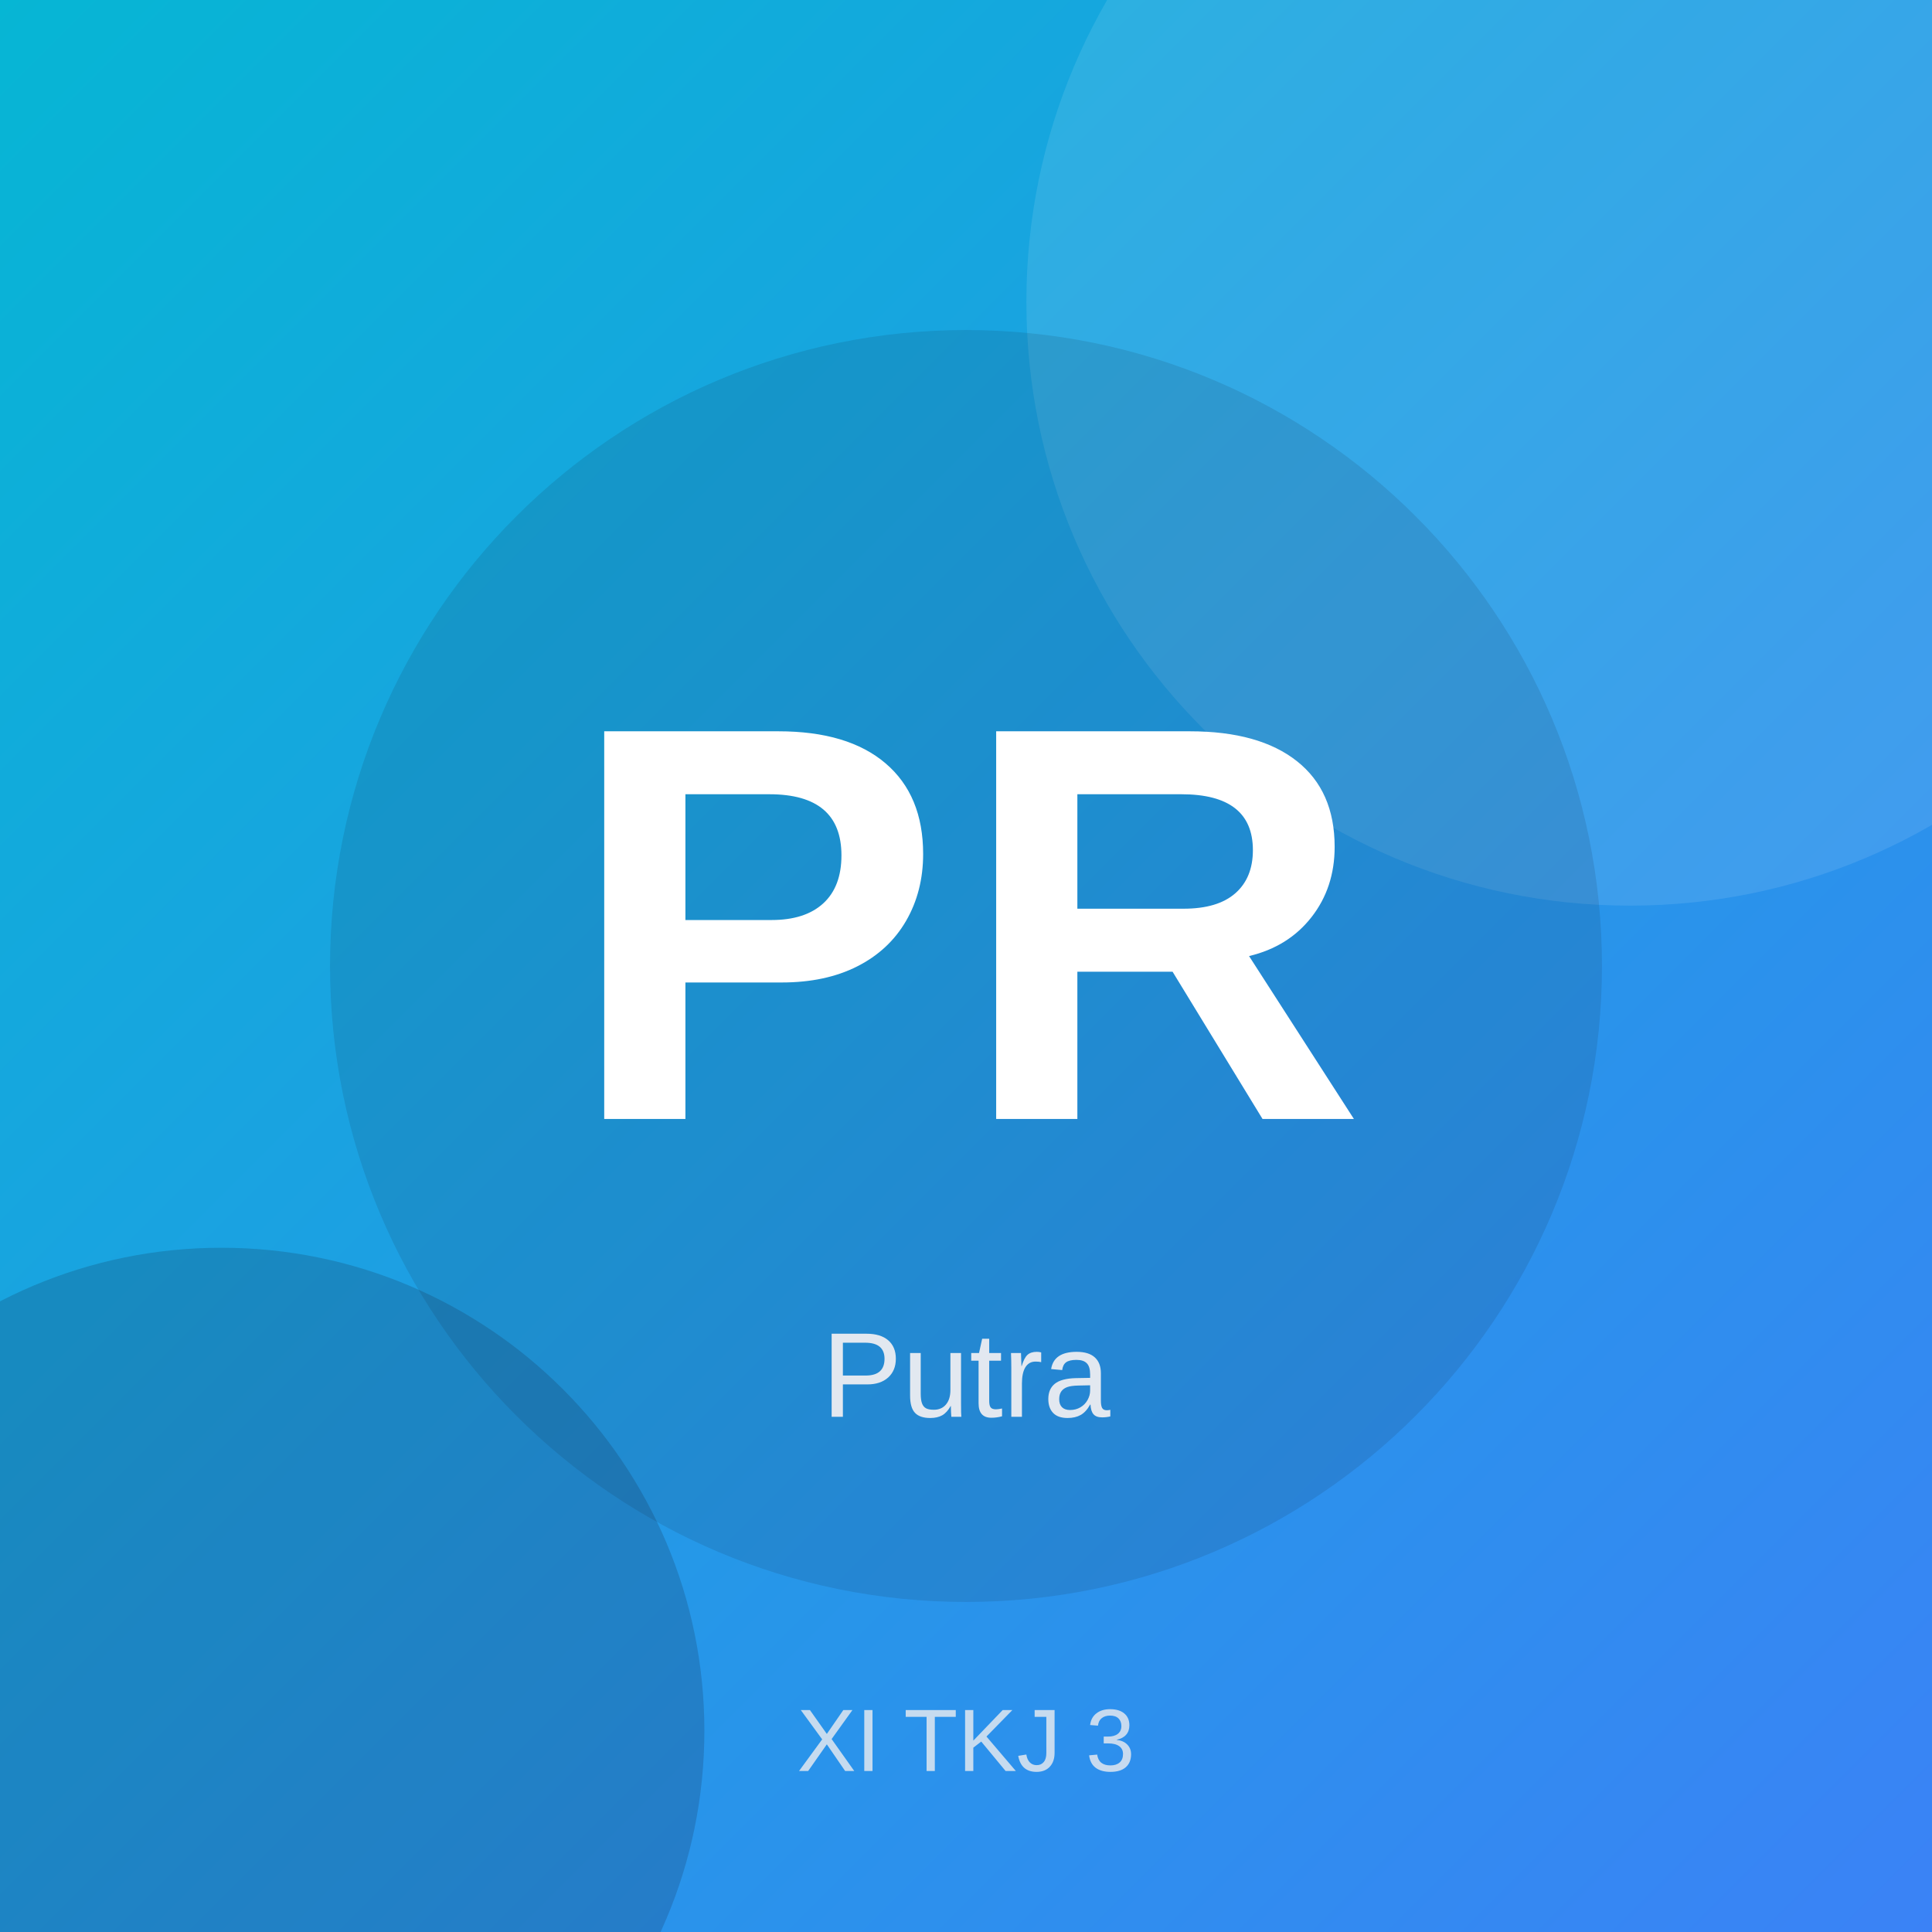
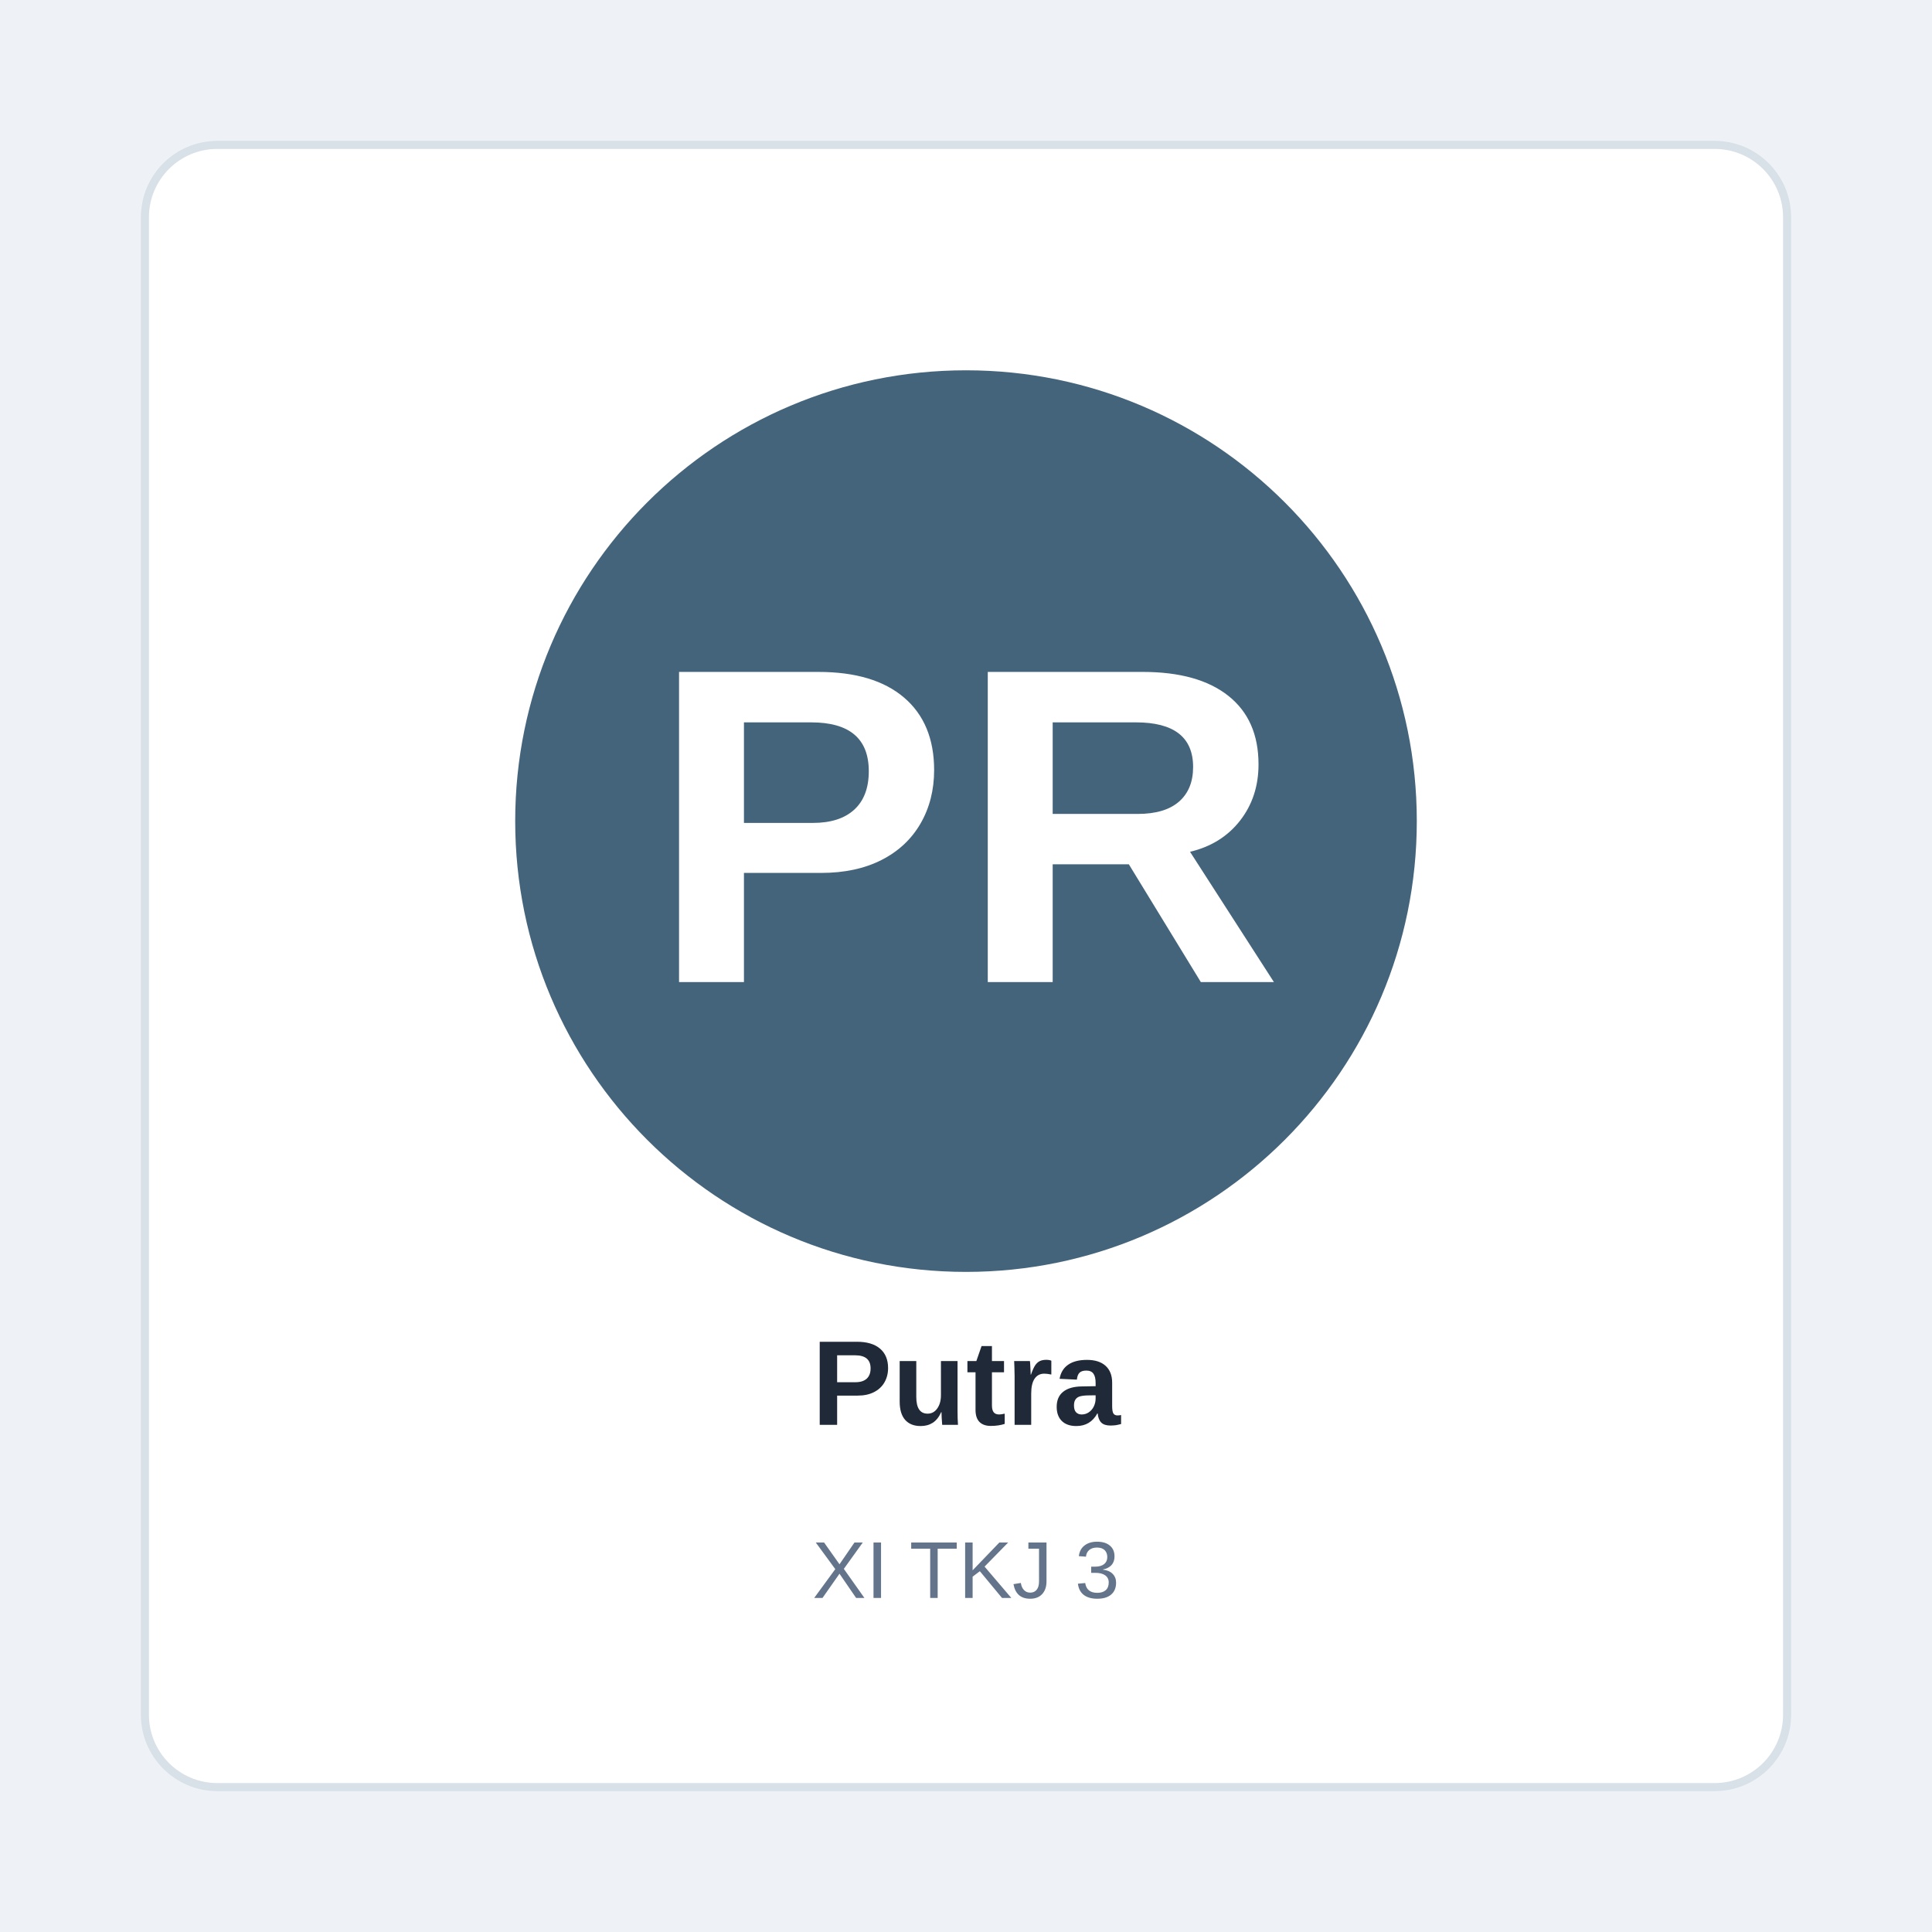
<svg xmlns="http://www.w3.org/2000/svg" width="480" height="480" viewBox="0 0 480 480">
-   <defs>
-     <linearGradient id="g" x1="0" y1="0" x2="1" y2="1">
-       <stop offset="0" stop-color="#06b6d4" />
-       <stop offset="1" stop-color="#3b82f6" />
-     </linearGradient>
-   </defs>
-   <rect width="480" height="480" fill="url(#g)" />
-   <circle cx="405" cy="75" r="150" fill="#ffffff" opacity="0.10" />
-   <circle cx="55" cy="430" r="120" fill="#0f172a" opacity="0.18" />
-   <circle cx="240" cy="240" r="158" fill="#0f172a" opacity="0.12" />
-   <text x="240" y="278" font-family="'Segoe UI', Arial, sans-serif" font-size="140" font-weight="700" fill="#ffffff" text-anchor="middle" letter-spacing="4">PR</text>
-   <text x="240" y="352" font-family="'Segoe UI', Arial, sans-serif" font-size="30" fill="#e2e8f0" text-anchor="middle">Putra</text>
-   <text x="240" y="440" font-family="'Segoe UI', Arial, sans-serif" font-size="22" fill="#e2e8f0" text-anchor="middle" opacity="0.85">XI TKJ 3</text>
+   <rect width="480" height="480" fill="#eef2f6" />
+   <rect x="36" y="36" width="408" height="408" rx="18" fill="#ffffff" stroke="#d8e0e8" stroke-width="2" />
+   <circle cx="240" cy="204" r="112" fill="#44647c" />
+   <text x="240" y="244" font-family="Arial, sans-serif" font-size="112" font-weight="700" fill="#ffffff" text-anchor="middle" letter-spacing="2">PR</text>
+   <text x="240" y="354" font-family="Arial, sans-serif" font-size="30" font-weight="600" fill="#1f2937" text-anchor="middle">Putra</text>
+   <text x="240" y="397" font-family="Arial, sans-serif" font-size="20" fill="#64748b" text-anchor="middle">XI TKJ 3</text>
</svg>
